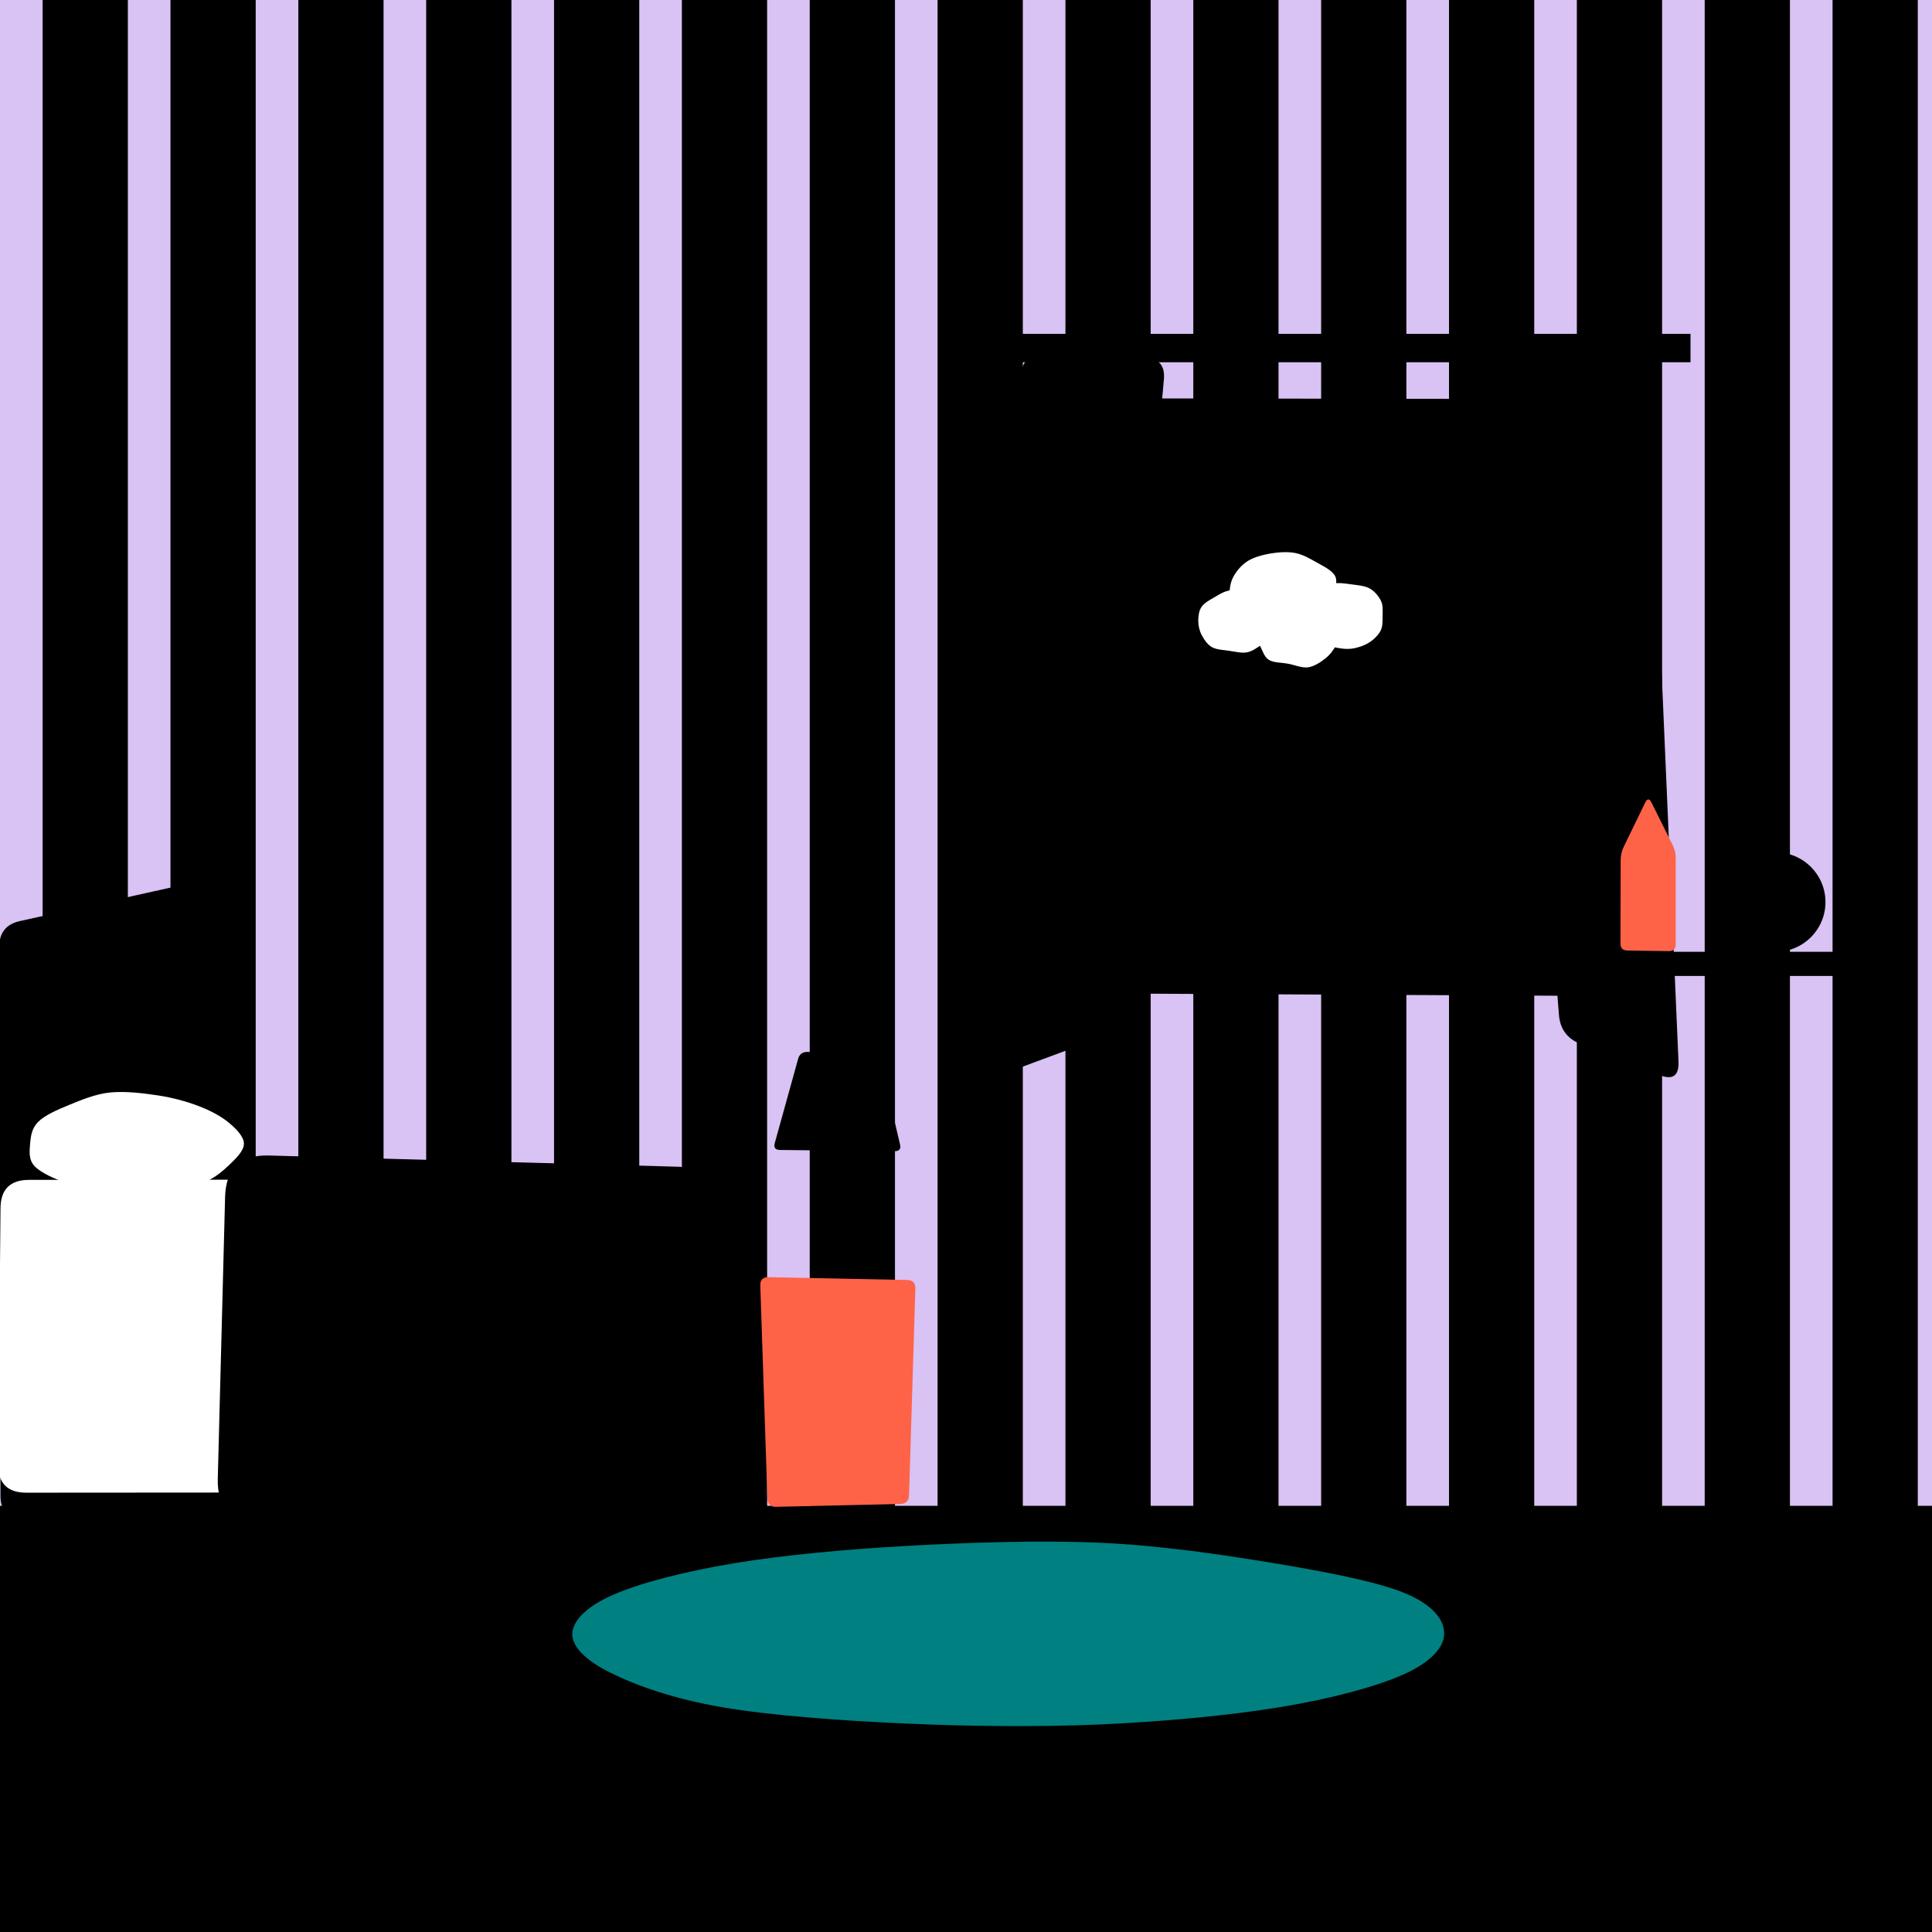
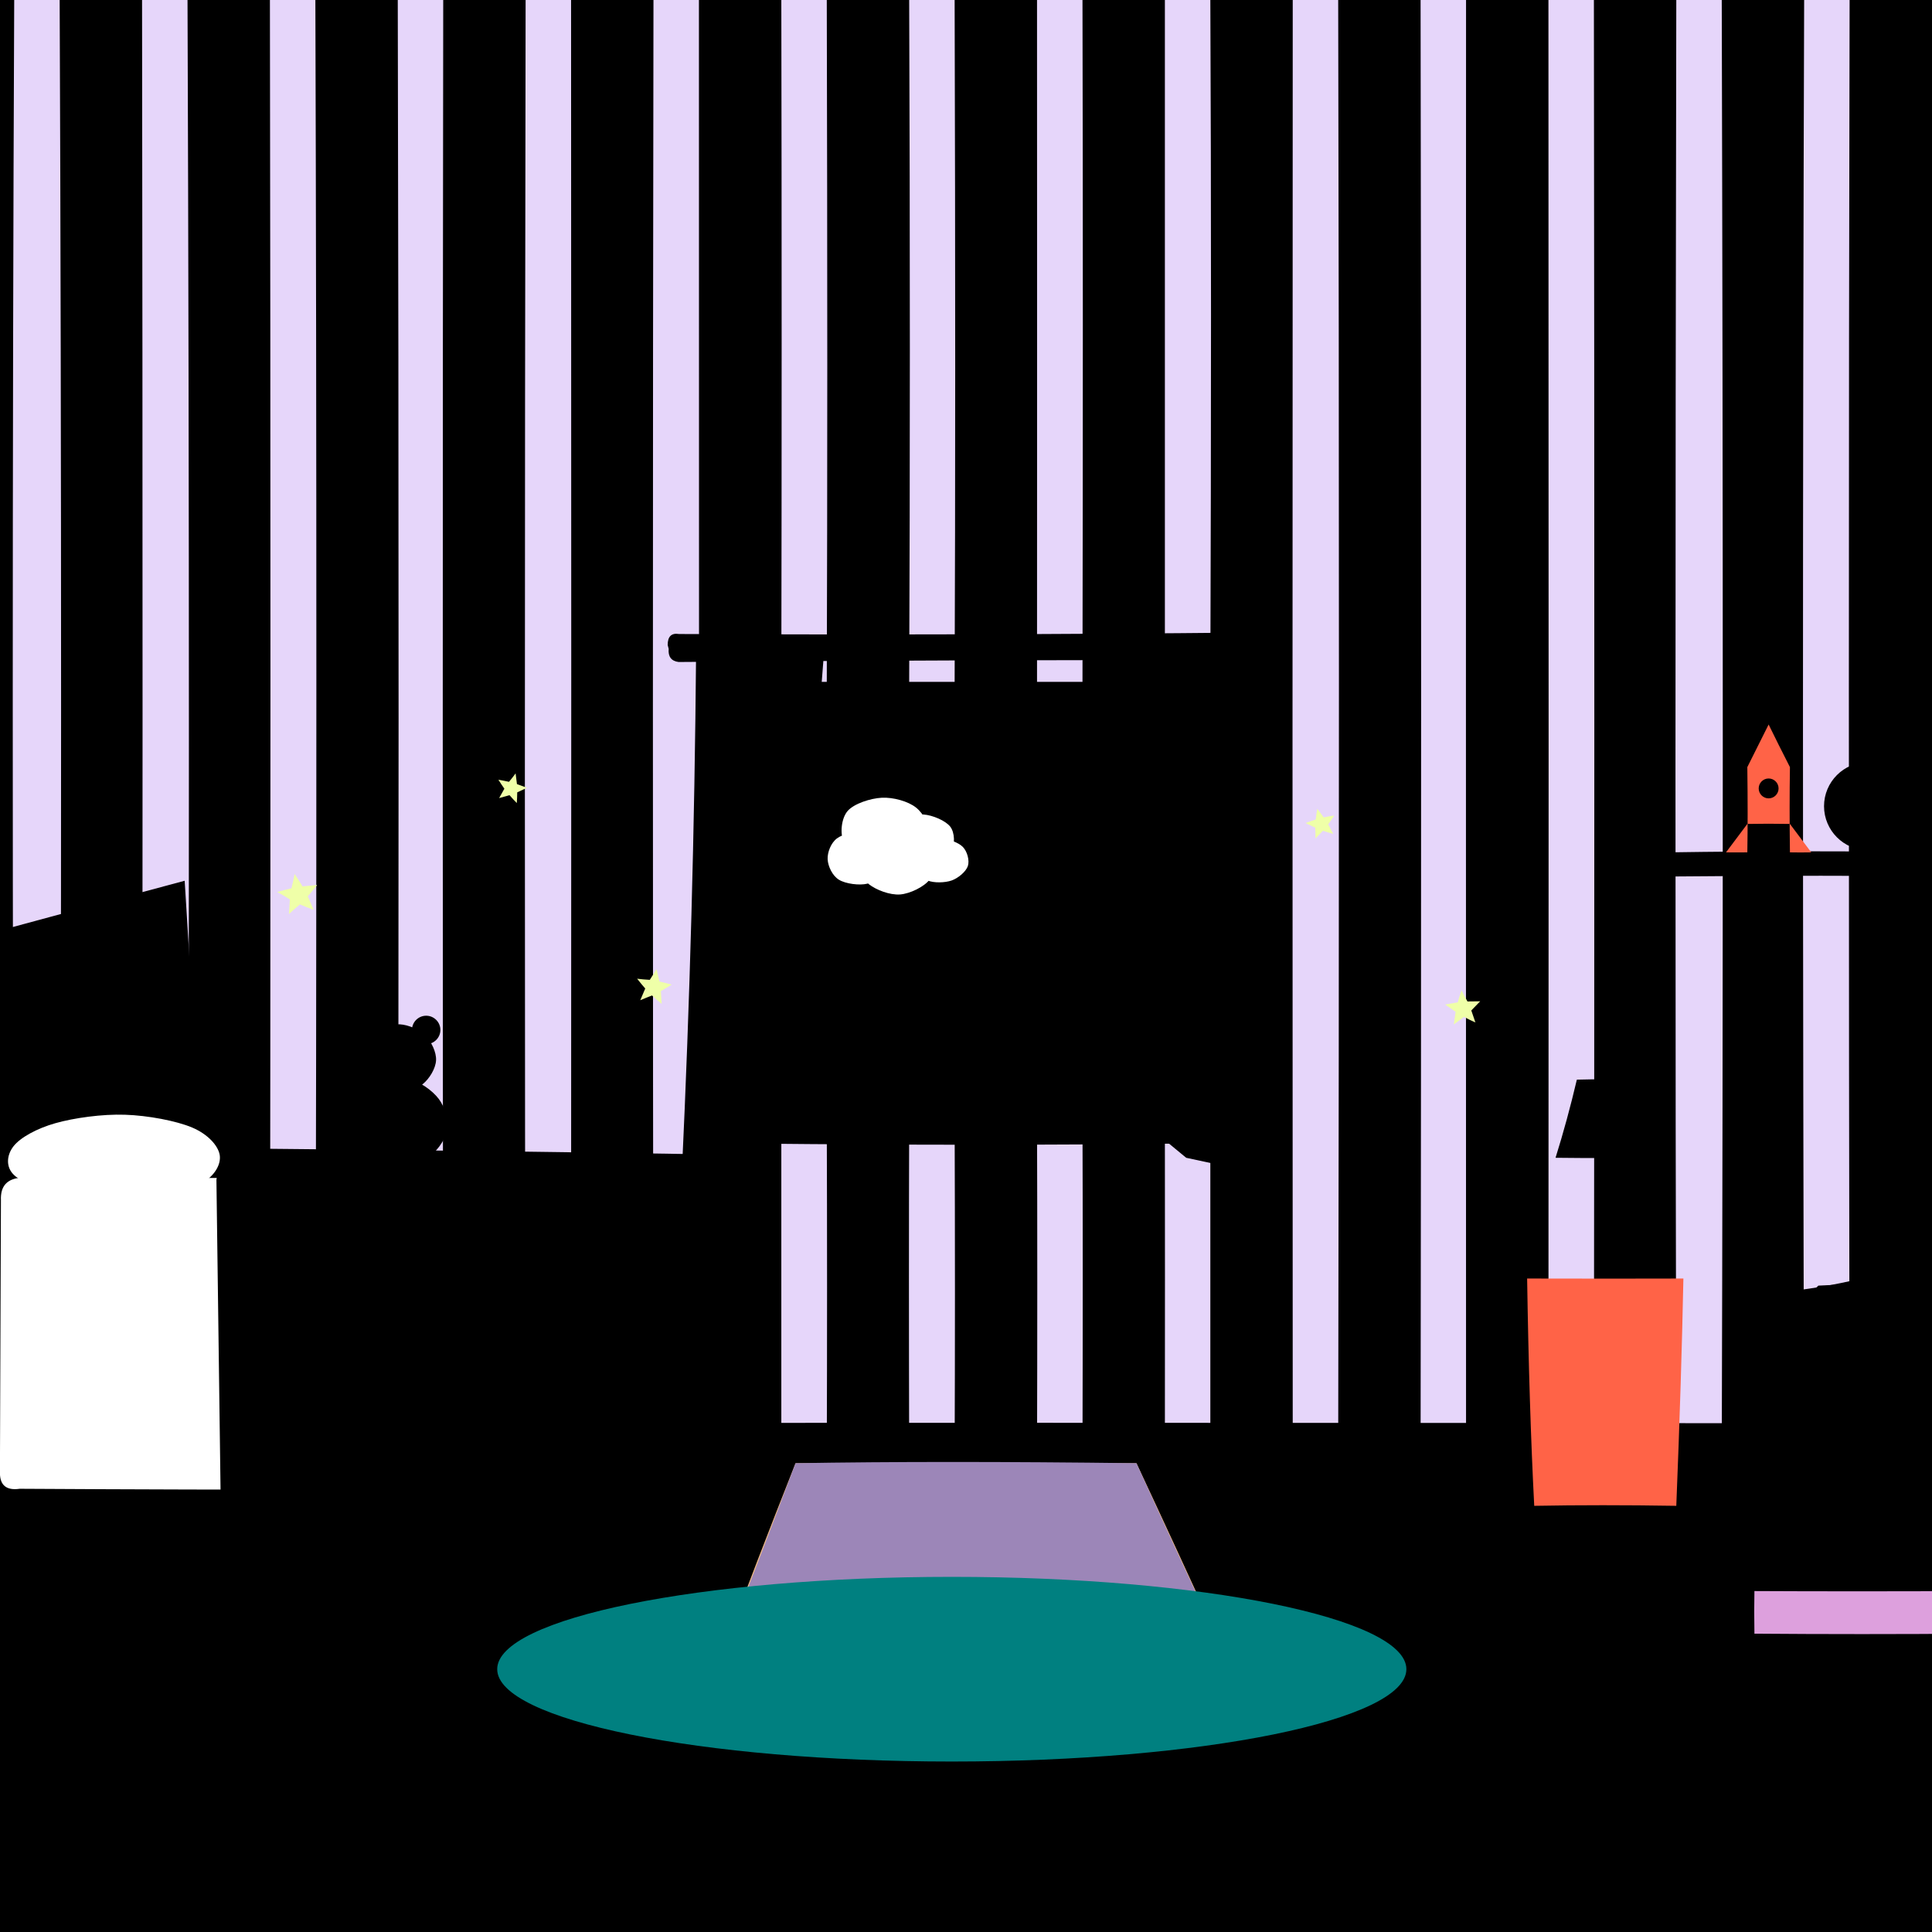
<svg xmlns="http://www.w3.org/2000/svg" viewBox="-160 -160 2720 2720" data-ground="2100">
-   <path id="near-wall" d="M-160 -160 L2560 -160 L2560 2100 L-160 2100 Z" fill="lilac" data-night="#61479f" data-line="none" />
-   <path id="near-wall-stripes" d="M-160 -160 L-100 -160 L-100 2100 L-160 2100 Z M20 -160 L80 -160 L80 2100 L20 2100 Z M200 -160 L260 -160 L260 2100 L200 2100 Z M380 -160 L440 -160 L440 2100 L380 2100 Z M560 -160 L620 -160 L620 2100 L560 2100 Z M740 -160 L800 -160 L800 2100 L740 2100 Z M920 -160 L980 -160 L980 2100 L920 2100 Z M1100 -160 L1160 -160 L1160 2100 L1100 2100 Z M1280 -160 L1340 -160 L1340 2100 L1280 2100 Z M1460 -160 L1520 -160 L1520 2100 L1460 2100 Z M1640 -160 L1700 -160 L1700 2100 L1640 2100 Z M1820 -160 L1880 -160 L1880 2100 L1820 2100 Z M2000 -160 L2060 -160 L2060 2100 L2000 2100 Z M2180 -160 L2240 -160 L2240 2100 L2180 2100 Z M2360 -160 L2420 -160 L2420 2100 L2360 2100 Z M2540 -160 L2600 -160 L2600 2100 L2540 2100 Z" fill="#d9c2f4" data-night="#6d50b6" data-line="none" />
-   <path id="near-window-frame" d="M1361.9 420.8 C1361.9 407.4 1368.6 400.8 1382 400.8 L2061.3 401.8 C2074.7 401.8 2081.3 408.5 2081.3 421.9 L2080.8 1222.1 C2080.7 1235.4 2074.1 1242.1 2060.7 1242 L1378.4 1238.6 C1365.1 1238.6 1358.5 1231.9 1358.5 1218.5 Z" fill="cream" />
-   <path id="near-window-glass" d="M1400 440 L2040 440 L2040 1200 L1400 1200 Z" fill="sky" data-night="night" data-line="none" />
-   <path id="near-window-moon" d="M1930 670 C1930 719.7 1889.7 760 1840 760 C1790.3 760 1750 719.7 1750 670 C1750 620.3 1790.3 580 1840 580 C1889.7 580 1930 620.3 1930 670 Z" fill="cream" data-time="night" data-night="cream" />
-   <path id="near-window-moon-shadow" d="M1885 645 C1885 689.2 1849.2 725 1805 725 C1760.8 725 1725 689.2 1725 645 C1725 600.8 1760.8 565 1805 565 C1849.2 565 1885 600.8 1885 645 Z" fill="night" data-time="night" data-line="none" />
-   <circle id="near-window-star-1" cx="1833.4" cy="958.3" data-sparkle="20 cream" data-time="night" />
-   <circle id="near-window-star-2" cx="1506.2" cy="559.8" data-sparkle="20 cream" data-time="night" />
-   <circle id="near-window-star-3" cx="1947.3" cy="821.2" data-sparkle="20 cream" data-time="night" />
-   <circle id="near-window-star-4" cx="1618.8" cy="708.1" data-sparkle="20 cream" data-time="night" />
-   <circle id="near-window-star-5" cx="1617.9" cy="725.5" data-sparkle="20 cream" data-time="night" />
-   <circle id="near-window-star-6" cx="2005.5" cy="682.5" data-sparkle="20 cream" data-time="night" />
-   <path id="near-window-cloud" d="M1638.9 714 C1638.3 720.5 1635.9 727.3 1632.1 732.9 C1628.3 738.5 1622.4 743.2 1616.3 747.4 C1610.3 751.7 1603.2 756.9 1595.7 758.4 C1588.1 759.8 1579.2 757.5 1570.9 756.3 C1562.7 755 1552.6 754.8 1546.1 751 C1539.6 747.3 1534.9 739.9 1531.7 733.8 C1528.5 727.6 1527 720.6 1527 714 C1527 707.4 1527.9 699.8 1531.7 694.3 C1535.5 688.7 1543.3 684.6 1549.9 680.8 C1556.4 676.9 1563.3 672.6 1570.8 671.3 C1578.3 670 1586.6 671.9 1594.7 672.9 C1602.9 673.8 1613.1 673.5 1619.9 677 C1626.6 680.5 1632.2 687.7 1635.4 693.8 C1638.5 700 1639.4 707.5 1638.9 714 Z M1719 679 C1718.9 688.4 1723.1 699 1719 707.1 C1714.9 715.2 1704 722.9 1694.5 727.6 C1685 732.4 1673.1 733.4 1662.1 735.5 C1651.1 737.7 1638.7 742.4 1628.4 740.6 C1618.2 738.7 1610.1 729.9 1600.8 724.3 C1591.5 718.8 1577.6 714.9 1572.5 707.3 C1567.5 699.8 1569.8 688.2 1570.5 679 C1571.1 669.8 1571.9 660.4 1576.3 652.2 C1580.7 643.9 1588.1 635.2 1596.9 629.7 C1605.7 624.3 1617.9 621.1 1628.9 619.2 C1640 617.4 1652.5 616.5 1663.3 618.5 C1674 620.6 1683.9 626.2 1693.3 631.6 C1702.7 636.9 1715.2 642.8 1719.5 650.7 C1723.8 658.6 1719.1 669.6 1719 679 Z M1786.5 707 C1786.4 713.9 1786.9 721.4 1783.8 727.7 C1780.6 734 1774.3 740.4 1767.5 744.6 C1760.8 748.9 1751.5 752.1 1743.2 753.2 C1734.8 754.3 1725.5 752.8 1717.4 751 C1709.4 749.2 1702.1 746.1 1694.7 742.4 C1687.4 738.7 1677.5 734.8 1673.2 728.9 C1668.9 723 1668.1 714 1668.9 707 C1669.7 700 1673.8 693 1678 687 C1682.2 681 1687.7 675.3 1694.2 671.1 C1700.7 666.8 1708.9 662.8 1717 661.5 C1725.1 660.1 1734.1 661.5 1742.6 662.7 C1751.2 663.9 1761.4 664.6 1768.4 668.5 C1775.3 672.4 1781.3 679.7 1784.3 686.1 C1787.3 692.5 1786.6 700.1 1786.5 707 Z M1726.4 728 C1726.1 735 1724.3 742.2 1720.8 748.7 C1717.4 755.2 1712.4 761.9 1705.9 767 C1699.4 772.2 1690.4 778.2 1681.7 779.5 C1673 780.7 1663 776.2 1653.7 774.5 C1644.5 772.7 1632.9 773.2 1626.2 768.9 C1619.5 764.6 1617.5 755.4 1613.5 748.6 C1609.6 741.8 1603.2 735 1602.8 728 C1602.4 721 1606.6 712.7 1611.1 706.5 C1615.6 700.2 1622.6 694.8 1629.7 690.6 C1636.8 686.3 1645.1 683 1653.6 681 C1662.1 679.1 1671.9 678.2 1680.9 679.1 C1690 680.1 1701.2 682.1 1708.2 686.7 C1715.2 691.3 1719.9 699.6 1722.9 706.5 C1726 713.3 1726.8 721 1726.4 728 Z" fill="white" data-line="none" data-time="day" />
-   <path id="near-window-sun" d="M1960 1010 C1960 1048.7 1928.7 1080 1890 1080 C1851.3 1080 1820 1048.7 1820 1010 C1820 971.3 1851.3 940 1890 940 C1928.7 940 1960 971.3 1960 1010 Z" fill="sunflower" data-time="day" />
-   <path id="near-window-bars" d="M1720 440 L1720 1200 M1400 820 L2040 820" fill="none" stroke="cream" stroke-width="34" />
-   <path id="near-curtain-left" d="M1277.3 369.4 C1278.1 349.4 1288.5 339.6 1308.5 340.1 L1451.3 343.6 C1471.3 344.1 1480.4 354.3 1478.6 374.2 L1398.4 1268.7 C1396.6 1288.7 1386.3 1302.1 1367.6 1309.1 L1266.4 1346.7 C1247.7 1353.7 1238.7 1347.2 1239.5 1327.2 Z" fill="bubblegum" />
-   <path id="near-curtain-right" d="M2161.4 371.5 C2160.6 351.5 2150.1 341.4 2130.1 341.3 L1991.1 340.4 C1971.1 340.2 1961.8 350.1 1963.4 370.1 L2034.8 1268.8 C2036.3 1288.7 2046.4 1302.3 2065 1309.7 L2176.4 1353.6 C2195.1 1360.9 2203.9 1354.6 2203.1 1334.6 Z" fill="bubblegum" />
-   <path id="near-curtain-rail" d="M1220 310 L2220 310 L2220 350 L1220 350 Z" fill="cocoa" />
-   <path id="near-floor" d="M-160 1960 L2560 1960 L2560 2760 L-160 2760 Z" fill="toffee" data-line="none" />
-   <path id="near-floorboards" d="M-160 1960 L2560 1960 M-160 2070 L2560 2070 M-160 2180 L2560 2180 M-160 2290 L2560 2290 M-160 2400 L2560 2400 M-160 2510 L2560 2510" fill="none" stroke="cocoa" stroke-width="5" />
-   <path id="near-rug" d="M1873.2 2140 C1873.1 2159.1 1854.7 2180 1816.4 2197.2 C1778 2214.4 1714.3 2231.6 1643 2243.3 C1571.8 2255.1 1477.5 2263.9 1389.1 2267.8 C1300.6 2271.6 1201.1 2270.5 1112.4 2266.4 C1023.6 2262.4 925 2255.3 856.3 2243.5 C787.7 2231.7 735.5 2212.8 700.4 2195.5 C665.2 2178.2 645.1 2158.4 645.7 2140 C646.3 2121.6 666.1 2101.4 704.1 2084.9 C742 2068.4 804.6 2052.3 873.2 2040.9 C941.8 2029.5 1029.5 2021.3 1115.5 2016.5 C1201.6 2011.7 1303.6 2008.1 1389.3 2012 C1475 2016 1558.5 2028.4 1629.8 2040.1 C1701.2 2051.9 1776.8 2066.1 1817.4 2082.7 C1857.9 2099.4 1873.4 2120.9 1873.2 2140 Z" fill="teal" />
-   <path id="near-rug-border" d="M1755.8 2140 C1756.6 2153.1 1754.3 2167.7 1725 2179.6 C1695.6 2191.5 1639.3 2203.4 1579.7 2211.6 C1520 2219.7 1441.3 2226.1 1367.1 2228.8 C1292.8 2231.5 1207.5 2230.9 1134.3 2227.7 C1061.2 2224.6 985 2218.1 928.1 2209.9 C871.2 2201.6 827.4 2189.7 792.9 2178.1 C758.3 2166.5 721.4 2152.7 720.8 2140 C720.2 2127.3 756.1 2113.5 789.4 2101.6 C822.7 2089.7 863.2 2076.9 920.5 2068.5 C977.7 2060.1 1058.6 2054.1 1133 2051.3 C1207.4 2048.4 1292.3 2048.5 1367 2051.3 C1441.6 2054.1 1522 2060 1580.8 2068.2 C1639.6 2076.5 1690.7 2088.9 1719.9 2100.8 C1749.1 2112.8 1754.9 2126.9 1755.8 2140 Z" fill="none" stroke="cream" stroke-width="14" />
-   <path id="near-headboard" d="M-129.2 1977 C-149.2 1976.6 -159.2 1966.4 -159.3 1946.4 L-161 1173.1 C-161.1 1153.1 -151.3 1141 -131.8 1136.7 L92.5 1086.9 C112.1 1082.6 122.2 1090.4 123.1 1110.4 L158.3 1952.3 C159.1 1972.3 149.5 1982.1 129.5 1981.7 Z" fill="cornflower" />
-   <path id="near-mattress" d="M-159.3 1541.1 C-159.1 1514.4 -145.6 1501.1 -119 1501.1 L777.9 1500.3 C804.6 1500.3 818 1513.6 818 1540.3 L819.2 1900.9 C819.3 1927.5 806 1940.9 779.3 1940.9 L-122.8 1941.5 C-149.5 1941.6 -162.7 1928.2 -162.5 1901.6 Z" fill="white" />
-   <path id="near-duvet" d="M156.9 1525.1 C158 1485.1 178.5 1465.7 218.4 1466.8 L794.9 1482.6 C834.9 1483.6 856 1504.2 858.2 1544.1 L878.6 1914.2 C880.7 1954.1 861.8 1974.3 821.8 1974.7 L205.1 1981.3 C165.1 1981.7 145.6 1962 146.6 1922 Z" fill="sunflower" data-dots="tangerine 46 10 0.7" />
-   <path id="near-pillow" d="M183.4 1450 C183.6 1459.9 172.6 1470.6 162.9 1479.9 C153.2 1489.2 141.6 1499 125.2 1505.7 C108.8 1512.5 85.7 1518.6 64.4 1520.4 C43.2 1522.2 19.1 1518.9 -2.5 1516.5 C-24.1 1514 -47 1511.5 -65.1 1505.7 C-83.3 1499.9 -102.6 1491 -111.3 1481.8 C-120.1 1472.5 -118.4 1460.4 -117.6 1450 C-116.7 1439.6 -115.3 1428.4 -106.2 1419.4 C-97.1 1410.3 -79.7 1402.5 -62.9 1395.7 C-46 1388.8 -26.2 1380.3 -5.2 1378.1 C15.8 1375.9 42.2 1379.1 63.1 1382.3 C84 1385.5 103.5 1391 120 1397.3 C136.5 1403.7 151.4 1411.6 161.9 1420.4 C172.5 1429.1 183.3 1440.1 183.4 1450 Z" fill="white" />
-   <path id="near-bedside-table" d="M910.4 1649.9 C910.1 1641.9 914 1638 922 1638.1 L1117.1 1642 C1125.1 1642.2 1129 1646.3 1128.7 1654.3 L1119.8 1945.1 C1119.6 1953.1 1115.4 1957.2 1107.4 1957.4 L932.8 1961.4 C924.8 1961.6 920.7 1957.7 920.4 1949.7 Z" fill="tomato" />
-   <path id="near-lamp-stem" d="M1020 1640 L1020 1450" fill="none" stroke="ink" stroke-width="14" data-noodle="" />
-   <path id="near-lamp-shade" d="M930.8 1449.2 C929 1455.7 931.5 1458.9 938.1 1459 L1099.4 1460.7 C1106.1 1460.8 1108.7 1457.6 1107.1 1451.1 L1078.8 1330.7 C1077.2 1324.2 1073.1 1320.9 1066.5 1320.9 L976.4 1321 C969.7 1321 965.5 1324.2 963.7 1330.6 Z" fill="mint" data-night="sunflower" />
-   <path id="near-shelf" d="M2050 1180 L2470 1180 L2470 1214 L2050 1214 Z" fill="cocoa" />
-   <path id="near-rocket" d="M2131.3 1178.2 C2124.7 1178.1 2121.3 1174.8 2121.4 1168.1 L2121.7 1050.8 C2121.7 1044.2 2123.2 1037.9 2126.1 1031.9 L2156.2 970 C2159.1 964 2162.1 964 2165.1 969.9 L2194.7 1029.4 C2197.7 1035.4 2199.2 1041.7 2199.2 1048.3 L2199.2 1169.2 C2199.2 1175.9 2195.8 1179.2 2189.2 1179.1 Z" fill="tomato" />
-   <path id="near-globe" d="M2410 1110 C2410 1148.7 2378.7 1180 2340 1180 C2301.3 1180 2270 1148.7 2270 1110 C2270 1071.3 2301.3 1040 2340 1040 C2378.7 1040 2410 1071.3 2410 1110 Z" fill="cornflower" />
-   <path id="near-globe-star" d="M2340 1070 L2350.6 1095.4 L2378 1097.6 L2357.1 1115.6 L2363.5 1142.4 L2340 1128 L2316.5 1142.4 L2322.9 1115.6 L2302 1097.6 L2329.4 1095.4 Z" fill="sunflower" data-line="none" />
+   <path id="far-sky" d="M890 780 Q1166.9 780 1510 780 Q1510 1130.4 1510 1440 Q1226.4 1440 890 1440 Q890 1122.3 890 780 Z" fill="sky" data-night="night" data-line="none" />
+   <circle id="far-haze" cx="1200" cy="1460" data-glow="400 white 0.5" data-time="day" />
+   <path id="far-sun" d="M1344.7 1020 C1330.7 1020.7 1313.1 1013.1 1302.5 1003.9 C1291.9 994.7 1282.5 978.7 1281 964.7 C1279.4 950.7 1283.9 930.6 1293 919.9 C1302 909.1 1320.7 901.4 1335.3 900.2 C1349.8 899 1369.8 903.4 1380.4 912.6 C1391.1 921.8 1398 940.8 1399 955.3 C1400.1 969.9 1395.8 989.1 1386.8 999.9 C1377.7 1010.7 1358.8 1019.4 1344.7 1020 Z" fill="sunflower" data-time="day" />
+   <path id="far-moon" d="M1310 899.8 C1310.2 899.6 1321.3 896.4 1327.1 896.1 C1332.8 895.8 1338.9 896.4 1344.4 898 C1350 899.5 1355.5 902.1 1360.3 905.3 C1365.1 908.5 1369.5 912.7 1373 917.3 C1376.5 921.9 1379.3 927.3 1381.2 932.8 C1383 938.2 1384 944.3 1384 950 C1384 955.7 1383 961.8 1381.2 967.2 C1379.3 972.7 1376.5 978.1 1373 982.7 C1369.5 987.3 1365.1 991.5 1360.3 994.7 C1355.5 997.9 1350 1000.5 1344.4 1002 C1338.9 1003.6 1332.8 1004.2 1327.1 1003.9 C1321.3 1003.6 1310.2 1001.3 1310 1000.2 C1309.8 999 1320.7 998.8 1325.7 996.9 C1330.6 995.1 1335.5 992.4 1339.7 989.2 C1343.8 986 1347.7 981.9 1350.7 977.6 C1353.7 973.3 1356.2 968.3 1357.8 963.3 C1359.4 958.2 1360.2 952.7 1360.3 947.5 C1360.3 942.2 1359.4 936.7 1357.9 931.6 C1356.3 926.6 1353.9 921.6 1350.9 917.2 C1347.9 912.9 1344.1 908.8 1339.9 905.6 C1335.8 902.3 1331 898.7 1326 897.8 C1321 896.8 1309.8 900.1 1310 899.8 Z" fill="cream" data-night="cream" data-time="night" />
+   <path id="far-stars" d="M1241.5 885.9 Q1243.3 893.9 1251.3 895.7 Q1243.3 897.4 1241.5 905.4 Q1239.8 897.4 1231.8 895.7 Q1239.8 893.9 1241.5 885.9 Z M1359.1 935.8 Q1361.3 945.6 1371.1 947.7 Q1361.3 949.9 1359.1 959.7 Q1357 949.9 1347.2 947.7 Q1357 945.6 1359.1 935.8 Z M1142.9 1117.5 Q1144.9 1126.5 1153.9 1128.4 Q1144.9 1130.4 1142.9 1139.4 Q1141 1130.4 1132 1128.4 Q1141 1126.5 1142.9 1117.5 Z M1224.6 887.3 Q1226.5 896.1 1235.2 898 Q1226.5 899.9 1224.6 908.7 Q1222.6 899.9 1213.9 898 Q1222.6 896.1 1224.6 887.3 Z M1042.9 991.9 Q1045.2 1002.3 1055.7 1004.6 Q1045.2 1006.9 1042.9 1017.3 Q1040.6 1006.9 1030.2 1004.6 Q1040.6 1002.3 1042.9 991.9 Z M1321.4 963.1 Q1323.8 974.1 1334.8 976.6 Q1323.8 979 1321.4 990 Q1319 979 1308 976.6 Q1319 974.1 1321.4 963.1 Z M1082.6 902.5 Q1084.7 911.7 1093.9 913.8 Q1084.7 915.8 1082.6 925 Q1080.6 915.8 1071.4 913.8 Q1080.6 911.7 1082.6 902.5 Z M1159.5 941.6 Q1161.6 951 1171 953.1 Q1161.6 955.2 1159.5 964.6 Q1157.4 955.2 1148 953.1 Q1157.4 951 1159.5 941.6 Z M1038.4 1017.9 Q1040.9 1029.3 1052.4 1031.9 Q1040.9 1034.4 1038.4 1045.9 Q1035.9 1034.4 1024.4 1031.9 Q1035.9 1029.3 1038.4 1017.9 Z M1269.8 1143.2 Q1272.2 1154.5 1283.5 1157 Q1272.2 1159.4 1269.8 1170.7 Q1267.3 1159.4 1256 1157 Q1267.3 1154.5 1269.8 1143.2 Z" fill="cream" data-night="cream" data-time="night" data-line="none" />
+   <circle id="far-star-1" cx="1100" cy="975" data-sparkle="22 cream" data-time="night" />
+   <path id="far-cloud" d="M1061.1 1084.1 C1050 1086.9 1030.5 1084.3 1021.2 1078.6 C1011.8 1072.9 1005.7 1059.5 1005.2 1049.7 C1004.8 1040 1009.7 1026.8 1018.4 1020.3 C1027.1 1013.9 1045.5 1009.4 1057.2 1011.1 C1069 1012.9 1084 1022.5 1089.1 1030.9 C1094.3 1039.3 1092.8 1052.8 1088.1 1061.7 C1083.4 1070.5 1072.3 1081.3 1061.1 1084.1 Z M1067.2 1053.3 C1051.7 1048.5 1033.6 1037.5 1028 1025.6 C1022.3 1013.7 1024.4 992.2 1033.3 981.8 C1042.3 971.4 1065.5 963.9 1081.5 963.1 C1097.6 962.3 1118.5 968.1 1129.6 976.9 C1140.7 985.7 1149.7 1003.2 1148.2 1016.1 C1146.8 1029 1134.5 1048.1 1121 1054.3 C1107.5 1060.5 1082.7 1058.1 1067.2 1053.3 Z M1177.8 1003.8 C1184.4 1012.4 1184.4 1028.4 1179.9 1037.9 C1175.5 1047.3 1162.5 1057.1 1150.9 1060.5 C1139.4 1063.8 1121 1063 1110.6 1058 C1100.2 1053 1090.1 1040.3 1088.5 1030.5 C1086.8 1020.6 1091.9 1006 1100.5 998.7 C1109.1 991.4 1127.3 985.9 1140.1 986.7 C1153 987.6 1171.1 995.3 1177.8 1003.8 Z M1179.8 1079.6 C1170.3 1082.9 1154.8 1083.3 1145.8 1079.6 C1136.8 1075.9 1127.8 1065.4 1125.9 1057.5 C1124.1 1049.5 1128.4 1037.8 1134.9 1031.7 C1141.4 1025.7 1154.9 1020.8 1165.1 1020.9 C1175.2 1021 1189.3 1026 1195.6 1032.4 C1201.8 1038.8 1205.2 1051.5 1202.6 1059.3 C1199.9 1067.2 1189.2 1076.2 1179.8 1079.6 Z M1044.9 1050.2 C1045.8 1038.8 1056.7 1021.9 1068.7 1015.9 C1080.7 1009.9 1102.6 1010.5 1116.9 1014.3 C1131.1 1018.1 1149 1028 1154.3 1038.7 C1159.6 1049.4 1156.7 1068.3 1148.8 1078.4 C1141 1088.5 1121.3 1098.2 1107.1 1099.3 C1092.8 1100.3 1073.6 1093 1063.2 1084.8 C1052.9 1076.6 1043.9 1061.7 1044.9 1050.2 Z" fill="white" data-night="#555a96" data-line="none" data-drift="4" data-depth="0.3" />
+   <path id="far-garden" d="M935.3 1282.3 C952.1 1291.6 975.8 1305.9 979.1 1320.5 C982.4 1335.1 968 1357.8 955 1369.7 C942.1 1381.5 920 1389.4 901.2 1391.6 C882.3 1393.7 857.8 1391.2 842 1382.7 C826.2 1374.3 809.1 1355.9 806.4 1340.9 C803.6 1325.9 813.7 1305.4 825.6 1292.7 C837.5 1280 859.5 1266.4 877.8 1264.7 C896.1 1262.9 918.4 1273 935.3 1282.3 Z M1039 1444.8 C1016.6 1451.2 983.9 1446.3 962.4 1438.3 C940.9 1430.4 917.9 1413.6 909.9 1397.1 C901.8 1380.5 905.2 1356.1 913.9 1339.2 C922.7 1322.3 941.1 1304.1 962.1 1295.7 C983.1 1287.3 1019.4 1281.6 1040.1 1288.8 C1060.9 1296 1077 1320.3 1086.4 1338.8 C1095.8 1357.3 1104.4 1382.3 1096.5 1400 C1088.6 1417.6 1061.3 1438.4 1039 1444.8 Z M1078 1272.9 C1094.4 1263.7 1125.7 1259.2 1144.6 1263.5 C1163.5 1267.8 1180.6 1285 1191.2 1298.9 C1201.7 1312.8 1210.7 1331.2 1207.9 1346.8 C1205.1 1362.5 1190.8 1384.1 1174.1 1392.8 C1157.4 1401.5 1126.9 1403.2 1107.6 1398.9 C1088.2 1394.7 1068.3 1380.6 1058 1367.2 C1047.8 1353.8 1042.9 1334.2 1046.2 1318.5 C1049.6 1302.8 1061.7 1282.1 1078 1272.9 Z M1192.4 1400.9 C1177.4 1393.3 1160.7 1376.4 1157.5 1362.1 C1154.3 1347.8 1161.7 1325.9 1173.1 1315 C1184.5 1304.1 1207.9 1298.7 1226 1296.7 C1244.1 1294.7 1266.5 1295.3 1281.8 1302.9 C1297.1 1310.4 1314.5 1327.4 1318 1342 C1321.5 1356.6 1314.3 1379.6 1302.6 1390.6 C1290.9 1401.5 1266.1 1406 1247.7 1407.7 C1229.3 1409.5 1207.4 1408.5 1192.4 1400.9 Z M1390.6 1372.6 C1378 1383.9 1355.3 1396 1337.7 1396.3 C1320.1 1396.6 1298.8 1384.6 1284.9 1374.2 C1271 1363.8 1256.3 1348.8 1254.1 1333.9 C1251.8 1319.1 1258.6 1295.3 1271.4 1285.1 C1284.3 1274.8 1310.9 1273.3 1331.1 1272.5 C1351.3 1271.8 1378.8 1271.1 1392.5 1280.4 C1406.2 1289.7 1413.8 1313.1 1413.5 1328.5 C1413.2 1343.8 1403.2 1361.3 1390.6 1372.6 Z M1348 1395.3 C1340.1 1378.2 1339.1 1352.1 1348.9 1336.9 C1358.6 1321.7 1384.9 1311.1 1406.4 1304.4 C1427.9 1297.7 1458.7 1290.1 1477.9 1296.6 C1497 1303.2 1513.6 1326.2 1521.4 1343.7 C1529.2 1361.1 1533.5 1385.7 1524.7 1401.3 C1515.8 1416.8 1489.6 1430.7 1468.2 1437.1 C1446.7 1443.5 1416.2 1446.5 1396.1 1439.5 C1376.1 1432.5 1355.9 1412.4 1348 1395.3 Z M890 1340 Q1151.6 1340 1510 1340 Q1510 1411.2 1510 1480 Q1231.3 1480 890 1480 Q890 1413.9 890 1340 Z" fill="leaf" data-wilt="moss" data-line="none" data-depth="0.4" />
+   <path id="near-wall" d="M-160 -160 Q1258 -160 2560 -160 Q2560 754.9 2560 1890 Q1321.4 1890 -160 1890 Q-160 863 -160 -160 Z M950 840 Q948.2 1128.3 950 1380 Q1216.9 1378.2 1450 1380 Q1448.2 1116 1450 840 Q1161.8 839.2 950 840 Z" fill="lilac" data-gradient="#dcc6f7 #b997e6" data-line="none" />
+   <path id="near-wall-stripes" d="M-140 -160 Q-106.2 -160 -76 -160 Q-72 810.4 -76 1890 Q-106.8 1889.9 -140 1890 Q-144.1 788 -140 -160 Z M40 -160 Q74.2 -159.9 104 -160 Q107.9 901.3 104 1890 Q68.1 1889.9 40 1890 Q41.4 824.1 40 -160 Z M220 -160 Q251.6 -160 284 -160 Q286.8 734.6 284 1890 Q257 1890 220 1890 Q221.5 721.1 220 -160 Z M400 -160 Q429 -160 464 -160 Q462.7 823.9 464 1890 Q436.6 1890 400 1890 Q402.3 837.9 400 -160 Z M580 -160 Q613.6 -160 644 -160 Q644.5 704.5 644 1890 Q616 1890.1 580 1890 Q577.9 1006.8 580 -160 Z M760 -160 Q788.2 -160.1 824 -160 Q824.3 879.5 824 1890 Q791.7 1889.9 760 1890 Q758.4 812 760 -160 Z M940 -160 Q973.3 -160 1004 -160 Q1005.4 389.5 1004 800 Q972.3 799.9 940 800 Q940.9 324 940 -160 Z M940 1420 Q971.2 1420 1004 1420 Q1004.8 1649.2 1004 1890 Q970.7 1890 940 1890 Q940.1 1649.8 940 1420 Z M1120 -160 Q1156.7 -160.1 1184 -160 Q1185.6 396.6 1184 800 Q1153.8 800.1 1120 800 Q1121.9 341.8 1120 -160 Z M1120 1420 Q1148.3 1419.9 1184 1420 Q1184.9 1663.1 1184 1890 Q1152.4 1890 1120 1890 Q1119.3 1629.5 1120 1420 Z M1300 -160 Q1335 -159.9 1364 -160 Q1365 273.1 1364 800 Q1329.7 800 1300 800 Q1300.2 337.8 1300 -160 Z M1300 1420 Q1336.6 1420.1 1364 1420 Q1364.7 1620.4 1364 1890 Q1328 1890 1300 1890 Q1300.7 1638.2 1300 1420 Z M1480 -160 Q1515 -159.9 1544 -160 Q1545.9 247.9 1544 800 Q1514.1 799.9 1480 800 Q1480 396 1480 -160 Z M1480 1420 Q1507.7 1419.9 1544 1420 Q1543.9 1632.3 1544 1890 Q1509.9 1890.1 1480 1890 Q1480.2 1621.3 1480 1420 Z M1660 -160 Q1687.8 -160 1724 -160 Q1726.1 736.9 1724 1890 Q1696 1889.9 1660 1890 Q1659.4 895.4 1660 -160 Z M1840 -160 Q1876.7 -160 1904 -160 Q1903.7 773.5 1904 1890 Q1871.6 1889.9 1840 1890 Q1841.5 773.8 1840 -160 Z M2020 -160 Q2051 -160 2084 -160 Q2085.2 849.2 2084 1890 Q2056.1 1890.1 2020 1890 Q2020.5 925.3 2020 -160 Z M2200 -160 Q2232.4 -160.1 2264 -160 Q2266.9 918.3 2264 1890 Q2237 1890 2200 1890 Q2197.7 982.3 2200 -160 Z M2380 -160 Q2408 -160 2444 -160 Q2441.9 766.9 2444 1890 Q2416.6 1890 2380 1890 Q2376.7 836.3 2380 -160 Z" fill="#e6d6fa" data-gradient="#efe4fc #cbb1ef" data-line="none" />
+   <path id="near-glow-stars" d="M254.8 1070.4 Q260.6 1079.2 265.9 1087.9 Q277 1086.9 286.5 1086 Q279.7 1094 273.4 1101.9 Q277.8 1112.3 281.5 1120.9 Q271.8 1117.4 262.3 1113.3 Q255.2 1119 246.8 1126.9 Q247.4 1116.2 248.1 1106.3 Q238.5 1100.2 230.3 1095.8 Q240.8 1092.9 250.3 1090.6 Q252.5 1082.1 254.8 1070.4 Z M565.9 928.8 Q566.7 935.8 567.8 943.9 Q575.4 946.8 582 949.1 Q575.5 952.1 568.2 955.5 Q568.1 962.9 567.6 970.6 Q563 966 557.3 959.5 Q549.7 961.8 542.7 963.6 Q545.8 957.9 550.1 950.4 Q546.3 945.1 541.7 937.8 Q548.9 939 556.6 940.7 Q561.4 935 565.9 928.8 Z M764.4 1204.4 Q766.6 1213.8 768.4 1221.8 Q776.6 1223.8 785.7 1226.2 Q777.7 1230.9 770.4 1235.4 Q771.1 1245.3 771.5 1253.3 Q764.4 1247.5 758 1241.5 Q750.6 1244.3 741.4 1248.2 Q744.9 1240.3 748.4 1231.7 Q742.8 1225.3 737 1217.9 Q745.5 1219 754.8 1219.5 Q760.1 1211 764.4 1204.4 Z M1694.5 978.7 Q1699 984.3 1703.6 990.8 Q1710 989.4 1718.5 988.2 Q1713.9 994.9 1709.9 1000.6 Q1713.9 1008 1717 1014 Q1710.2 1012.2 1702.5 1009.6 Q1697.2 1015.1 1692 1020.5 Q1692.1 1013.7 1691.7 1005.3 Q1685 1002.2 1678 998.7 Q1684.8 996.3 1692.4 993.7 Q1693.2 986.6 1694.5 978.7 Z M1897.6 1234.1 Q1902.2 1243.3 1906 1249.9 Q1916.3 1249.9 1923.9 1249.7 Q1918.5 1255.3 1911.4 1262.6 Q1914.5 1271.5 1917.2 1279.5 Q1909.7 1276.3 1901.1 1271.6 Q1894 1276.8 1886.7 1282.4 Q1888.1 1273.9 1889.3 1264.6 Q1881.6 1258.8 1874.6 1254.3 Q1883.7 1252.6 1892.3 1251.2 Q1894.7 1242.6 1897.6 1234.1 Z" fill="#efffa8" data-night="#efffa8" data-line="none" data-time="night" />
+   <path id="near-window-frame" d="M916 806 Q1228.9 805.4 1484 806 Q1480.4 1077.8 1484 1414 Q1209.6 1415.6 916 1414 Q916.8 1081.3 916 806 Z M950 840 Q950 1070.6 950 1380 Q1239.2 1380 1450 1380 Q1450 1094.9 1450 840 Q1202.7 840 950 840 Z" fill="cream" />
+   <path id="near-window-bars" d="M1200 840 L1200 1380 M950 1110 L1450 1110" fill="none" stroke="cream" stroke-width="30" />
+   <path id="near-sill" d="M900 1410 Q1174 1414.7 1500 1410 Q1500 1433 1500 1450 Q1226.7 1453.3 900 1450 Q899.9 1432.1 900 1410 Z" fill="cream" />
+   <path id="near-curtain-left" d="M820 760 Q918.4 758.5 1000 760 Q972.4 1110.9 950 1420 Q921.1 1443.5 890 1470 Q851.1 1478.1 800 1490 Q816.9 1130.8 820 760 Z" fill="bubblegum" data-dots="white 30 6 0.4" />
+   <path id="near-curtain-right" d="M1400 760 Q1501.7 761.1 1580 760 Q1586.8 1167.4 1600 1490 Q1556.6 1479.7 1510 1470 Q1477.7 1443.6 1450 1420 Q1427.2 1136.9 1400 760 Z" fill="bubblegum" data-dots="white 30 6 0.4" />
+   <path id="near-curtain-rail" d="M780 748.1 Q780 730 796 732.6 Q1199.3 734.5 1602.5 730.5 Q1620 730 1622.5 745.9 Q1621.3 748.2 1620.1 750.5 Q1620 770 1600.2 769.4 Q1197.7 768.8 795.3 772 Q780 770 781.4 753.5 Z" fill="cocoa" />
+   <path id="near-shelf" d="M2190 1040 Q2380.8 1037.1 2590 1040 Q2590.3 1055.8 2590 1074 Q2416.6 1071.9 2190 1074 Q2189.9 1057 2190 1040 Z" fill="cocoa" />
+   <path id="near-rocket" d="M2300 1040 Q2300.9 989.4 2300 920 Q2312.8 894.3 2330 860 Q2343.1 886.9 2360 920 Q2359.1 976.4 2360 1040 Q2374.8 1040.3 2390 1040 Q2376.7 1022.2 2360 1000 Q2329.8 999.4 2300 1000 Q2287 1017.4 2270 1040 Q2283 1040.2 2300 1040 Z" fill="tomato" />
+   <path id="near-rocket-window" d="M2344 950 C2344 957.7 2337.7 964 2330 964 C2322.3 964 2316 957.7 2316 950 C2316 942.3 2322.3 936 2330 936 C2337.7 936 2344 942.3 2344 950 Z" fill="sky" />
+   <path id="near-globe" d="M2532 975 C2532 1009.2 2504.2 1037 2470 1037 C2435.8 1037 2408 1009.2 2408 975 C2408 940.8 2435.8 913 2470 913 C2504.2 913 2532 940.8 2532 975 Z" fill="cornflower" />
+   <path id="near-globe-land" d="M2431.9 941.3 C2438.6 937.5 2453.7 936.8 2461.5 939.5 C2469.3 942.1 2477.7 951.1 2478.6 957.4 C2479.5 963.7 2473.5 973.3 2466.8 977.3 C2460 981.3 2445.7 983.7 2438.1 981.3 C2430.5 978.8 2422.2 969.3 2421.1 962.6 C2420.1 956 2425.2 945.2 2431.9 941.3 Z M2479.5 991.3 C2482.9 988.2 2491.8 987.1 2496.6 987.8 C2501.4 988.4 2506.4 992.1 2508.4 995.3 C2510.3 998.6 2510.6 1004.5 2508.1 1007.4 C2505.6 1010.2 2498.6 1012.8 2493.3 1012.6 C2488.1 1012.5 2478.7 1010.1 2476.4 1006.5 C2474.1 1002.9 2476.2 994.4 2479.5 991.3 Z" fill="leaf" data-line="none" />
+   <path id="near-floor" d="M-160 1890 Q1387.9 1890 2560 1890 Q2560 2224.1 2560 2600 Q1389.1 2600 -160 2600 Q-160 2297.1 -160 1890 Z" fill="toffee" data-gradient="#d99b6c #b97a50" data-line="none" />
+   <path id="near-floorboards" d="M-1094.9 1890 Q-2251.9 2238.3 -3404.8 2600 M-913.5 1890 Q-1976.8 2240 -3036.8 2600 M-737.3 1890 Q-1709.5 2241.4 -2679.2 2600 M-558.7 1890 Q-1440.2 2239 -2316.9 2600 M-384.5 1890 Q-1175.4 2241.9 -1963.5 2600 M-206.7 1890 Q-905.6 2243.4 -1602.8 2600 M-28.9 1890 Q-636.9 2242.4 -1242 2600 M147.4 1890 Q-367.3 2246.7 -884.3 2600 M326.7 1890 Q-96.1 2246.1 -520.6 2600 M506.7 1890 Q177.5 2246.7 -155.3 2600 M680 1890 Q439.9 2246.1 196.4 2600 M858.6 1890 Q707.6 2244.5 558.7 2600 M1038.6 1890 Q979.4 2244.7 924 2600 M1215.9 1890 Q1247 2245.3 1283.7 2600 M1391.9 1890 Q1513.6 2245.9 1640.8 2600 M1566.1 1890 Q1780.5 2244.8 1994.4 2600 M1747.1 1890 Q2053.3 2245.9 2361.5 2600 M1920.9 1890 Q2317.4 2245.1 2714.1 2600 M2099.5 1890 Q2585.5 2248.4 3076.5 2600 M2280.6 1890 Q2864.9 2240.8 3444 2600 M2456.7 1890 Q3128.1 2246.7 3801.2 2600 M2633.6 1890 Q3396.6 2245.7 4160.2 2600 M2812.2 1890 Q3668.4 2242.6 4522.6 2600 M2987.9 1890 Q3930.7 2252.3 4879.1 2600 M3167.4 1890 Q4203.3 2250.7 5243.2 2600 M3342.8 1890 Q4473 2238.7 5599.2 2600 M-1315.9 1937 L-1120.8 1937 M-730.5 1937 L-535.4 1937 M-145.2 1937 L49.9 1937 M440.1 1937 L635.2 1937 M1025.4 1937 L1220.5 1937 M1610.7 1937 L1805.8 1937 M2196 1937 L2391.1 1937 M2781.3 1937 L2976.4 1937 M3366.6 1937 L3561.7 1937 M-1456.4 2046 L-1232.5 2046 M-784.6 2046 L-560.6 2046 M-112.8 2046 L111.2 2046 M559 2046 L783 2046 M1230.9 2046 L1454.8 2046 M1902.7 2046 L2126.6 2046 M2574.5 2046 L2798.4 2046 M3246.3 2046 L3470.3 2046 M-2172.2 2193 L-1909.3 2193 M-1383.6 2193 L-1120.8 2193 M-595.1 2193 L-332.2 2193 M193.5 2193 L456.4 2193 M982.1 2193 L1244.9 2193 M1770.6 2193 L2033.5 2193 M2559.2 2193 L2822.1 2193 M3347.8 2193 L3610.6 2193 M4136.3 2193 L4399.2 2193 M-2554.8 2402.5 L-2236.5 2402.5 M-1599.9 2402.5 L-1281.6 2402.5 M-644.9 2402.5 L-326.6 2402.5 M310 2402.5 L628.3 2402.5 M1264.9 2402.5 L1583.3 2402.5 M2219.9 2402.5 L2538.2 2402.5 M3174.8 2402.5 L3493.2 2402.5 M4129.8 2402.5 L4448.1 2402.5 M-3955.2 2726 L-3551.3 2726 M-2743.4 2726 L-2339.5 2726 M-1531.7 2726 L-1127.7 2726 M-319.9 2726 L84.1 2726 M891.9 2726 L1295.9 2726 M2103.7 2726 L2507.7 2726 M3315.5 2726 L3719.4 2726 M4527.3 2726 L4931.2 2726 M5739.1 2726 L6143 2726" fill="none" stroke="cocoa" stroke-width="5" />
+   <path id="near-skirting" d="M-160 1844 Q1328 1842.2 2560 1844 Q2560 1866.1 2560 1896 Q1124.8 1897.7 -160 1896 Q-160 1868.6 -160 1844 Z" fill="cream" />
+   <path id="near-sunlight" d="M960 1900 Q1206.7 1900.1 1440 1900 Q1493.9 2014.7 1560 2160 Q1248.6 2162.1 860 2160 Q901.2 2048.2 960 1900 Z" fill="#f0b984" data-line="none" data-time="day" />
+   <path id="near-moonlight" d="M960 1900 Q1161.9 1896.5 1440 1900 Q1492 2014.8 1560 2160 Q1225.5 2163.1 860 2160 Q903.8 2049.9 960 1900 Z" fill="#9c86b8" data-night="#5a5a9e" data-line="none" data-time="night" />
+   <path id="near-rug" d="M1820 2190 C1820 2261.8 1533.5 2320 1180 2320 C826.5 2320 540 2261.8 540 2190 C540 2118.2 826.5 2060 1180 2060 C1533.5 2060 1820 2118.2 1820 2190 Z" fill="teal" />
+   <path id="near-rug-border" d="M1720 2190 C1720 2243 1478.2 2286 1180 2286 C881.8 2286 640 2243 640 2190 C640 2137 881.8 2094 1180 2094 C1478.2 2094 1720 2137 1720 2190 Z" fill="none" stroke="cream" stroke-width="12" />
+   <path id="near-headboard" d="M-160 1980 Q-159.6 1604.4 -160 1150 Q-30.5 1114.8 100 1080 Q131.5 1586.5 150 1980 Q1.6 1980 -160 1980 Z" fill="cornflower" />
+   <path id="near-mattress" d="M-158.7 1529.7 Q-160 1500 -130 1498 Q340.2 1498.5 810.4 1500.5 Q840 1500 844.3 1533 Q843.3 1721.9 842.4 1910.8 Q840 1940 812.8 1935.6 Q340.3 1938.8 -132.2 1936 Q-160 1940 -160.1 1913.8 Z" fill="white" />
+   <path id="near-pillow" d="M-139.7 1494.8 C-152.4 1483.3 -150.6 1466.1 -141 1453.8 C-131.4 1441.5 -108.2 1428.7 -82 1421.3 C-55.9 1413.9 -16.1 1408.3 16 1409.4 C48.1 1410.4 88.3 1418 110.5 1427.4 C132.7 1436.8 147 1452.8 149.3 1465.9 C151.5 1479 142.5 1495.4 123.9 1506 C105.2 1516.7 68.7 1527 37.2 1529.9 C5.8 1532.7 -35.4 1529 -64.9 1523.1 C-94.4 1517.3 -127 1506.4 -139.7 1494.8 Z" fill="white" />
+   <path id="near-duvet" d="M144.7 1501.1 Q150 1460 194.1 1457.1 Q509.9 1459.9 825.6 1465 Q870 1460 864.4 1498.3 Q867.3 1719 867.6 1939.8 Q870 1980 833.4 1984.3 Q513.1 1976.7 192.7 1974.1 Q150 1980 150.5 1937.9 Z" fill="sunflower" data-dots="tangerine 46 10 0.7" />
+   <path id="near-teddy" d="M385.8 1480.4 C369.7 1477.3 352.8 1464.4 343.3 1452.3 C333.9 1440.2 326.1 1421.6 329 1407.8 C331.9 1394 346.6 1377.6 360.8 1369.5 C375 1361.4 398.2 1356.1 414.3 1359.1 C430.4 1362 448.5 1375 457.7 1387.1 C466.8 1399.3 472.2 1417.9 469.3 1431.9 C466.3 1446 453.7 1463.3 439.8 1471.3 C425.9 1479.4 401.9 1483.6 385.8 1480.4 Z M348.4 1327.4 C348.9 1316.1 355.6 1301.2 364.7 1293.6 C373.7 1286.1 390.5 1281.4 402.8 1282.1 C415.2 1282.8 430.3 1289.5 438.8 1297.9 C447.3 1306.4 454.5 1321.3 453.9 1332.7 C453.4 1344.1 444.7 1358.6 435.2 1366.3 C425.8 1374 409.4 1379.6 397.1 1378.9 C384.9 1378.1 369.8 1370.2 361.7 1361.7 C353.6 1353.1 348 1338.7 348.4 1327.4 Z M380 1290 C380 1301 371 1310 360 1310 C349 1310 340 1301 340 1290 C340 1279 349 1270 360 1270 C371 1270 380 1279 380 1290 Z M460 1290 C460 1301 451 1310 440 1310 C429 1310 420 1301 420 1290 C420 1279 429 1270 440 1270 C451 1270 460 1279 460 1290 Z" fill="toffee" />
+   <path id="near-teddy-face" d="M388 1335 L388 1336 M412 1335 L412 1336" fill="none" stroke="ink" stroke-width="10" />
+   <path id="near-bedside-table" d="M1990 1640 Q2114.8 1640.3 2210 1640 Q2207.2 1781.3 2200 1960 Q2093.6 1958.3 2000 1960 Q1992.8 1821.8 1990 1640 Z" fill="tomato" />
+   <path id="near-lamp-stem" d="M2100 1640 L2100 1460" fill="none" stroke="ink" stroke-width="14" data-noodle="" />
+   <path id="near-lamp-shade" d="M2030 1470 Q2046.5 1417.4 2060 1360 Q2102.1 1358.9 2140 1360 Q2152.2 1409.7 2170 1470 Q2099.2 1470.8 2030 1470 Z" fill="mint" data-night="sunflower" />
+   <circle id="near-lamp-glow" cx="2100" cy="1430" data-glow="420 sunflower 0.5" data-lit="dusk,night,moonlit,indoor,candle" />
+   <circle id="near-lamp-glow-night" cx="2100" cy="1430" data-glow="420 sunflower 0.45" data-time="night" data-lit="day" />
+   <path id="front-slippers" d="M358.3 2354.8 C372.8 2363.9 378.7 2380.7 371.6 2391.2 C364.4 2401.7 338.5 2411.8 315.4 2417.8 C292.3 2423.7 258.7 2429 233.2 2426.8 C207.7 2424.7 176.3 2414.6 162.6 2405 C148.9 2395.4 144.3 2379.7 151.1 2369.1 C157.9 2358.5 181 2346.8 203.3 2341.4 C225.6 2336 259 2334.5 284.8 2336.7 C310.6 2338.9 343.8 2345.7 358.3 2354.8 Z M327.1 2406 C335 2395.3 355.1 2381.8 377.7 2377 C400.4 2372.3 438.3 2373.8 463 2377.6 C487.7 2381.3 514 2390.1 525.9 2399.6 C537.9 2409 542.3 2424 534.6 2434.2 C526.9 2444.5 502.7 2456.3 479.8 2460.9 C456.9 2465.5 422.4 2465 397.5 2461.8 C372.6 2458.5 342.1 2450.5 330.4 2441.2 C318.7 2431.9 319.3 2416.7 327.1 2406 Z" fill="bubblegum" data-dots="white 20 5 0.6" />
+   <path id="front-chair-back" d="M2320 2600 Q2324.7 2160.1 2330 1720 Q2369.2 1679.5 2400 1650 Q2509.9 1644.5 2620 1640 Q2616.5 2164 2620 2600 Q2449.2 2600.4 2320 2600 Z" fill="grape" />
+   <path id="front-chair-rail" d="M2310 2080 Q2441.1 2080.7 2620 2080 Q2620 2110 2620 2140 Q2457.8 2141.2 2310 2140 Q2309.4 2106.6 2310 2080 Z" fill="plum" />
+   <path id="front-jumper" d="M2340 1660 Q2404.3 1653.7 2460 1640 Q2466.2 1782.9 2470 1900 Q2442 1931.6 2420 1960 Q2389.5 1934.1 2360 1900 Q2348.6 1796.1 2340 1660 Z" fill="tangerine" data-dots="tomato 24 6 0.6" />
</svg>
